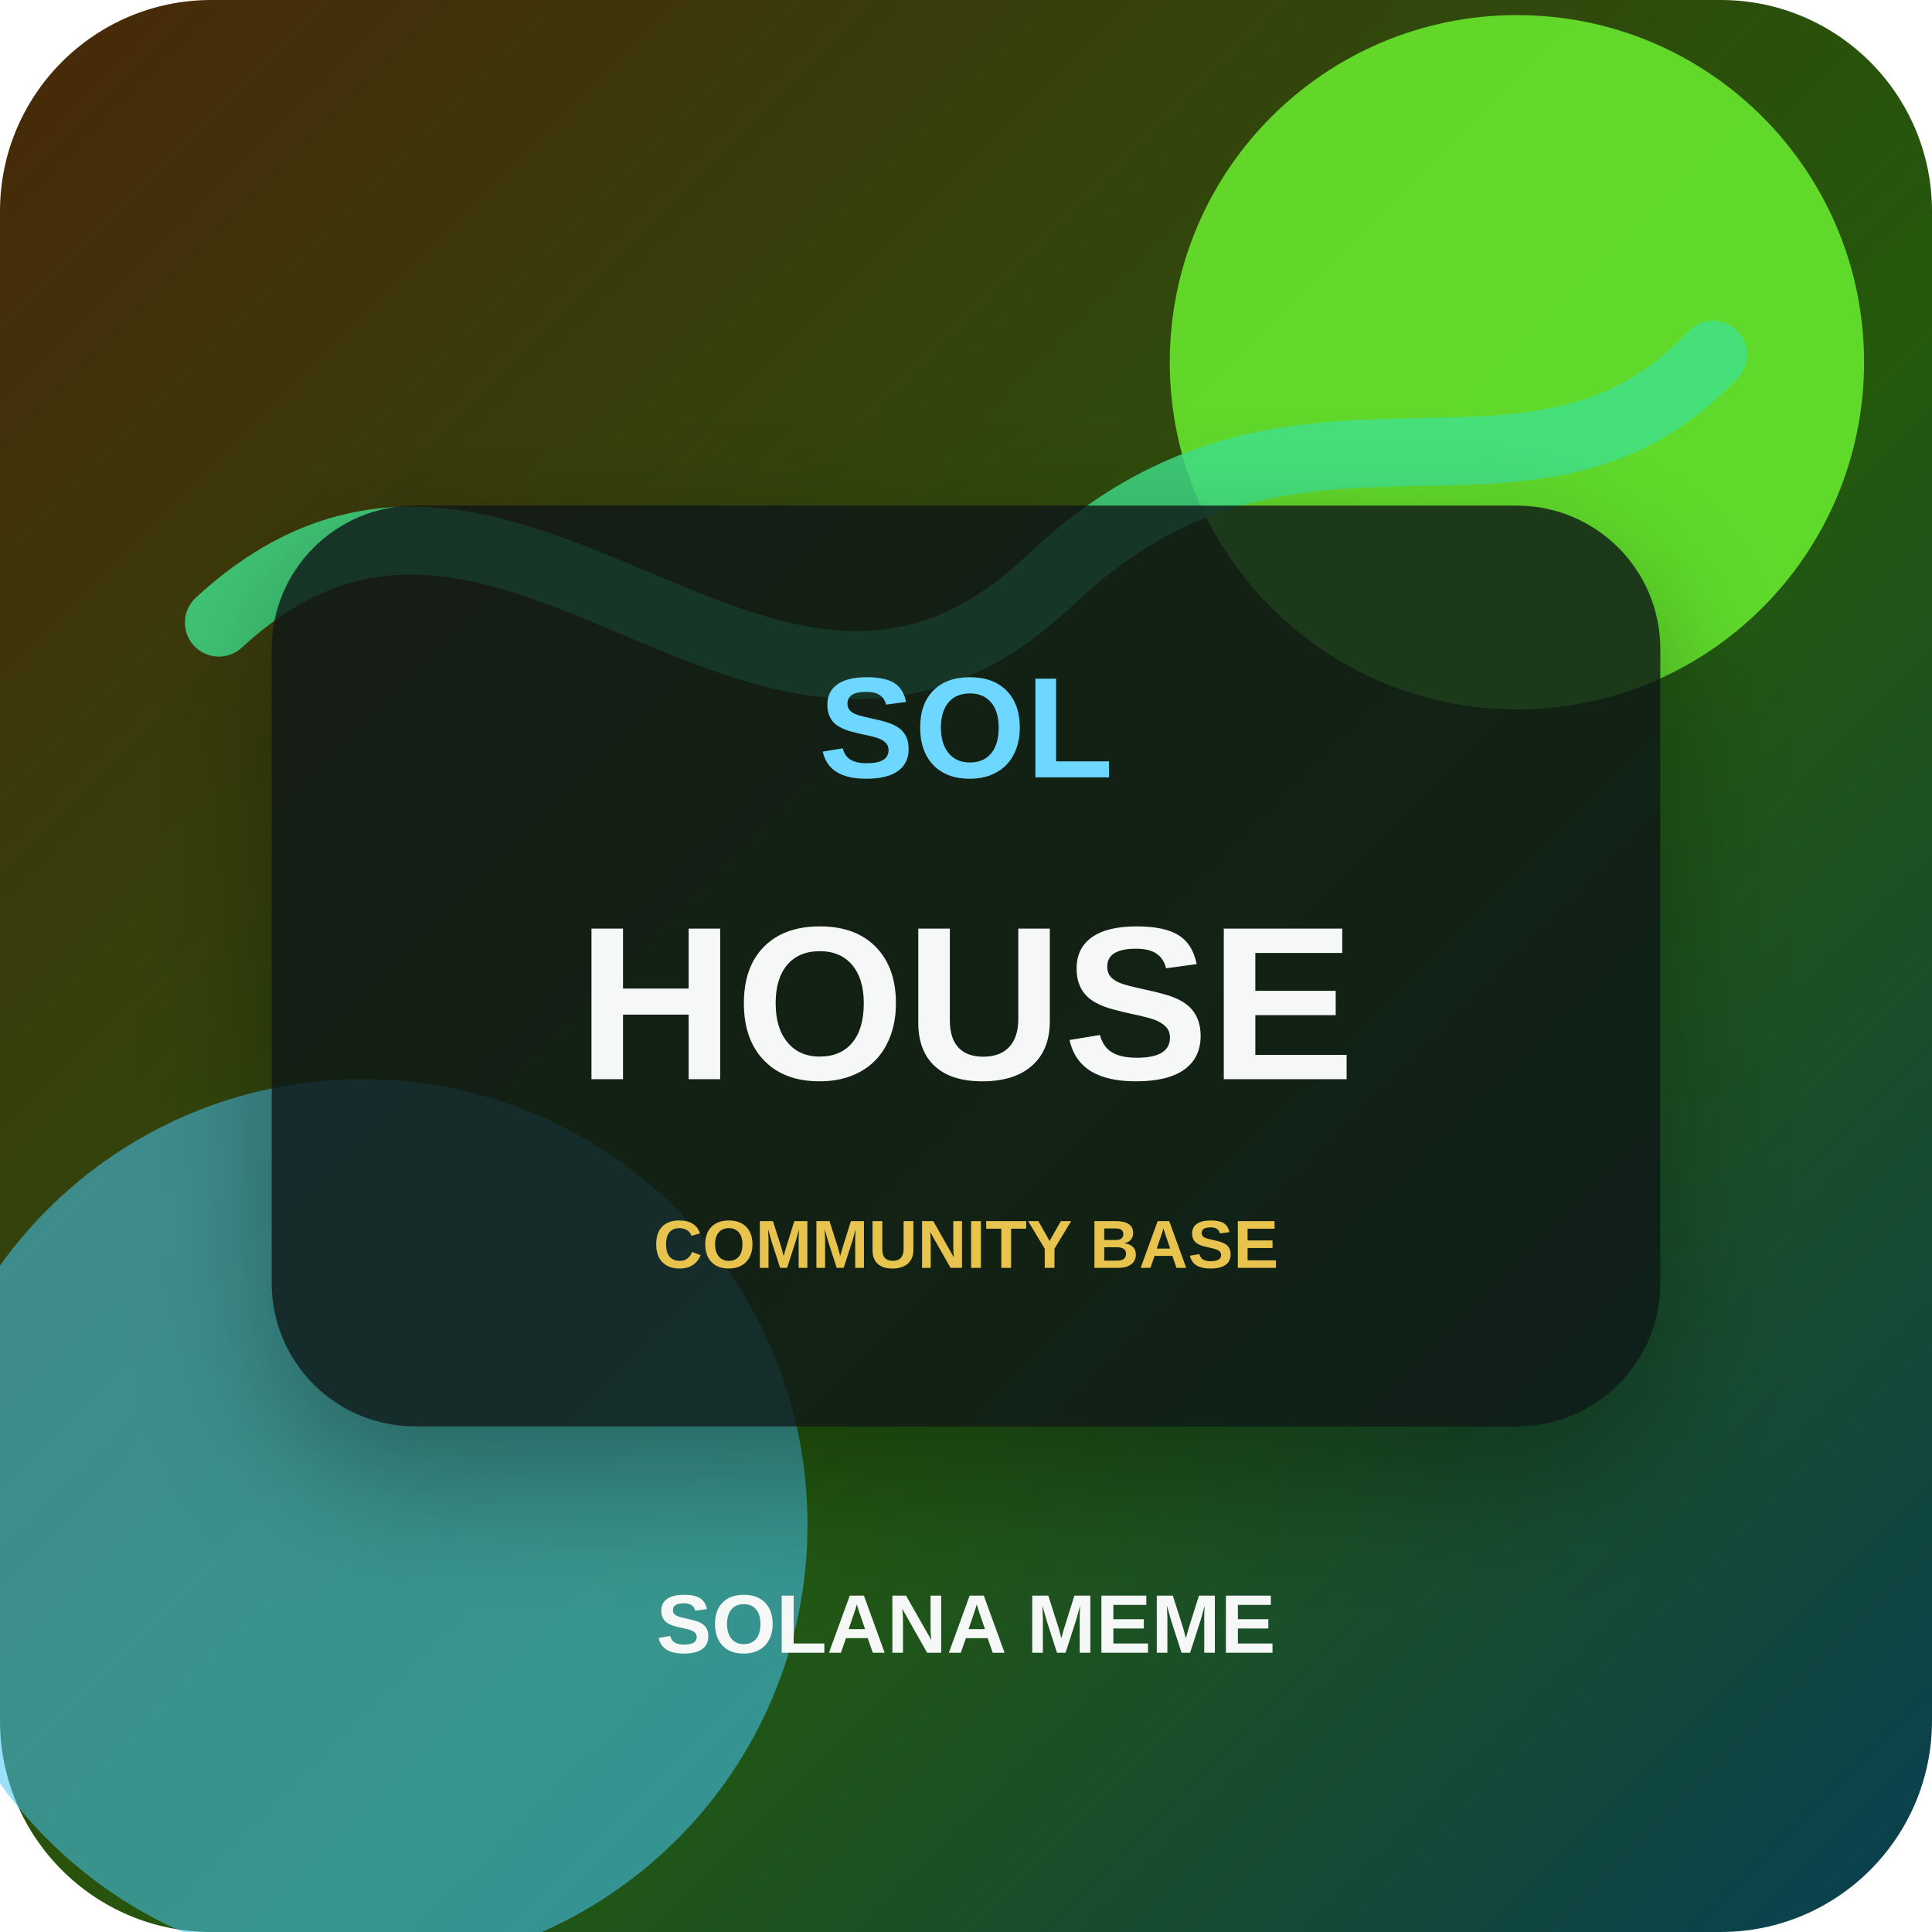
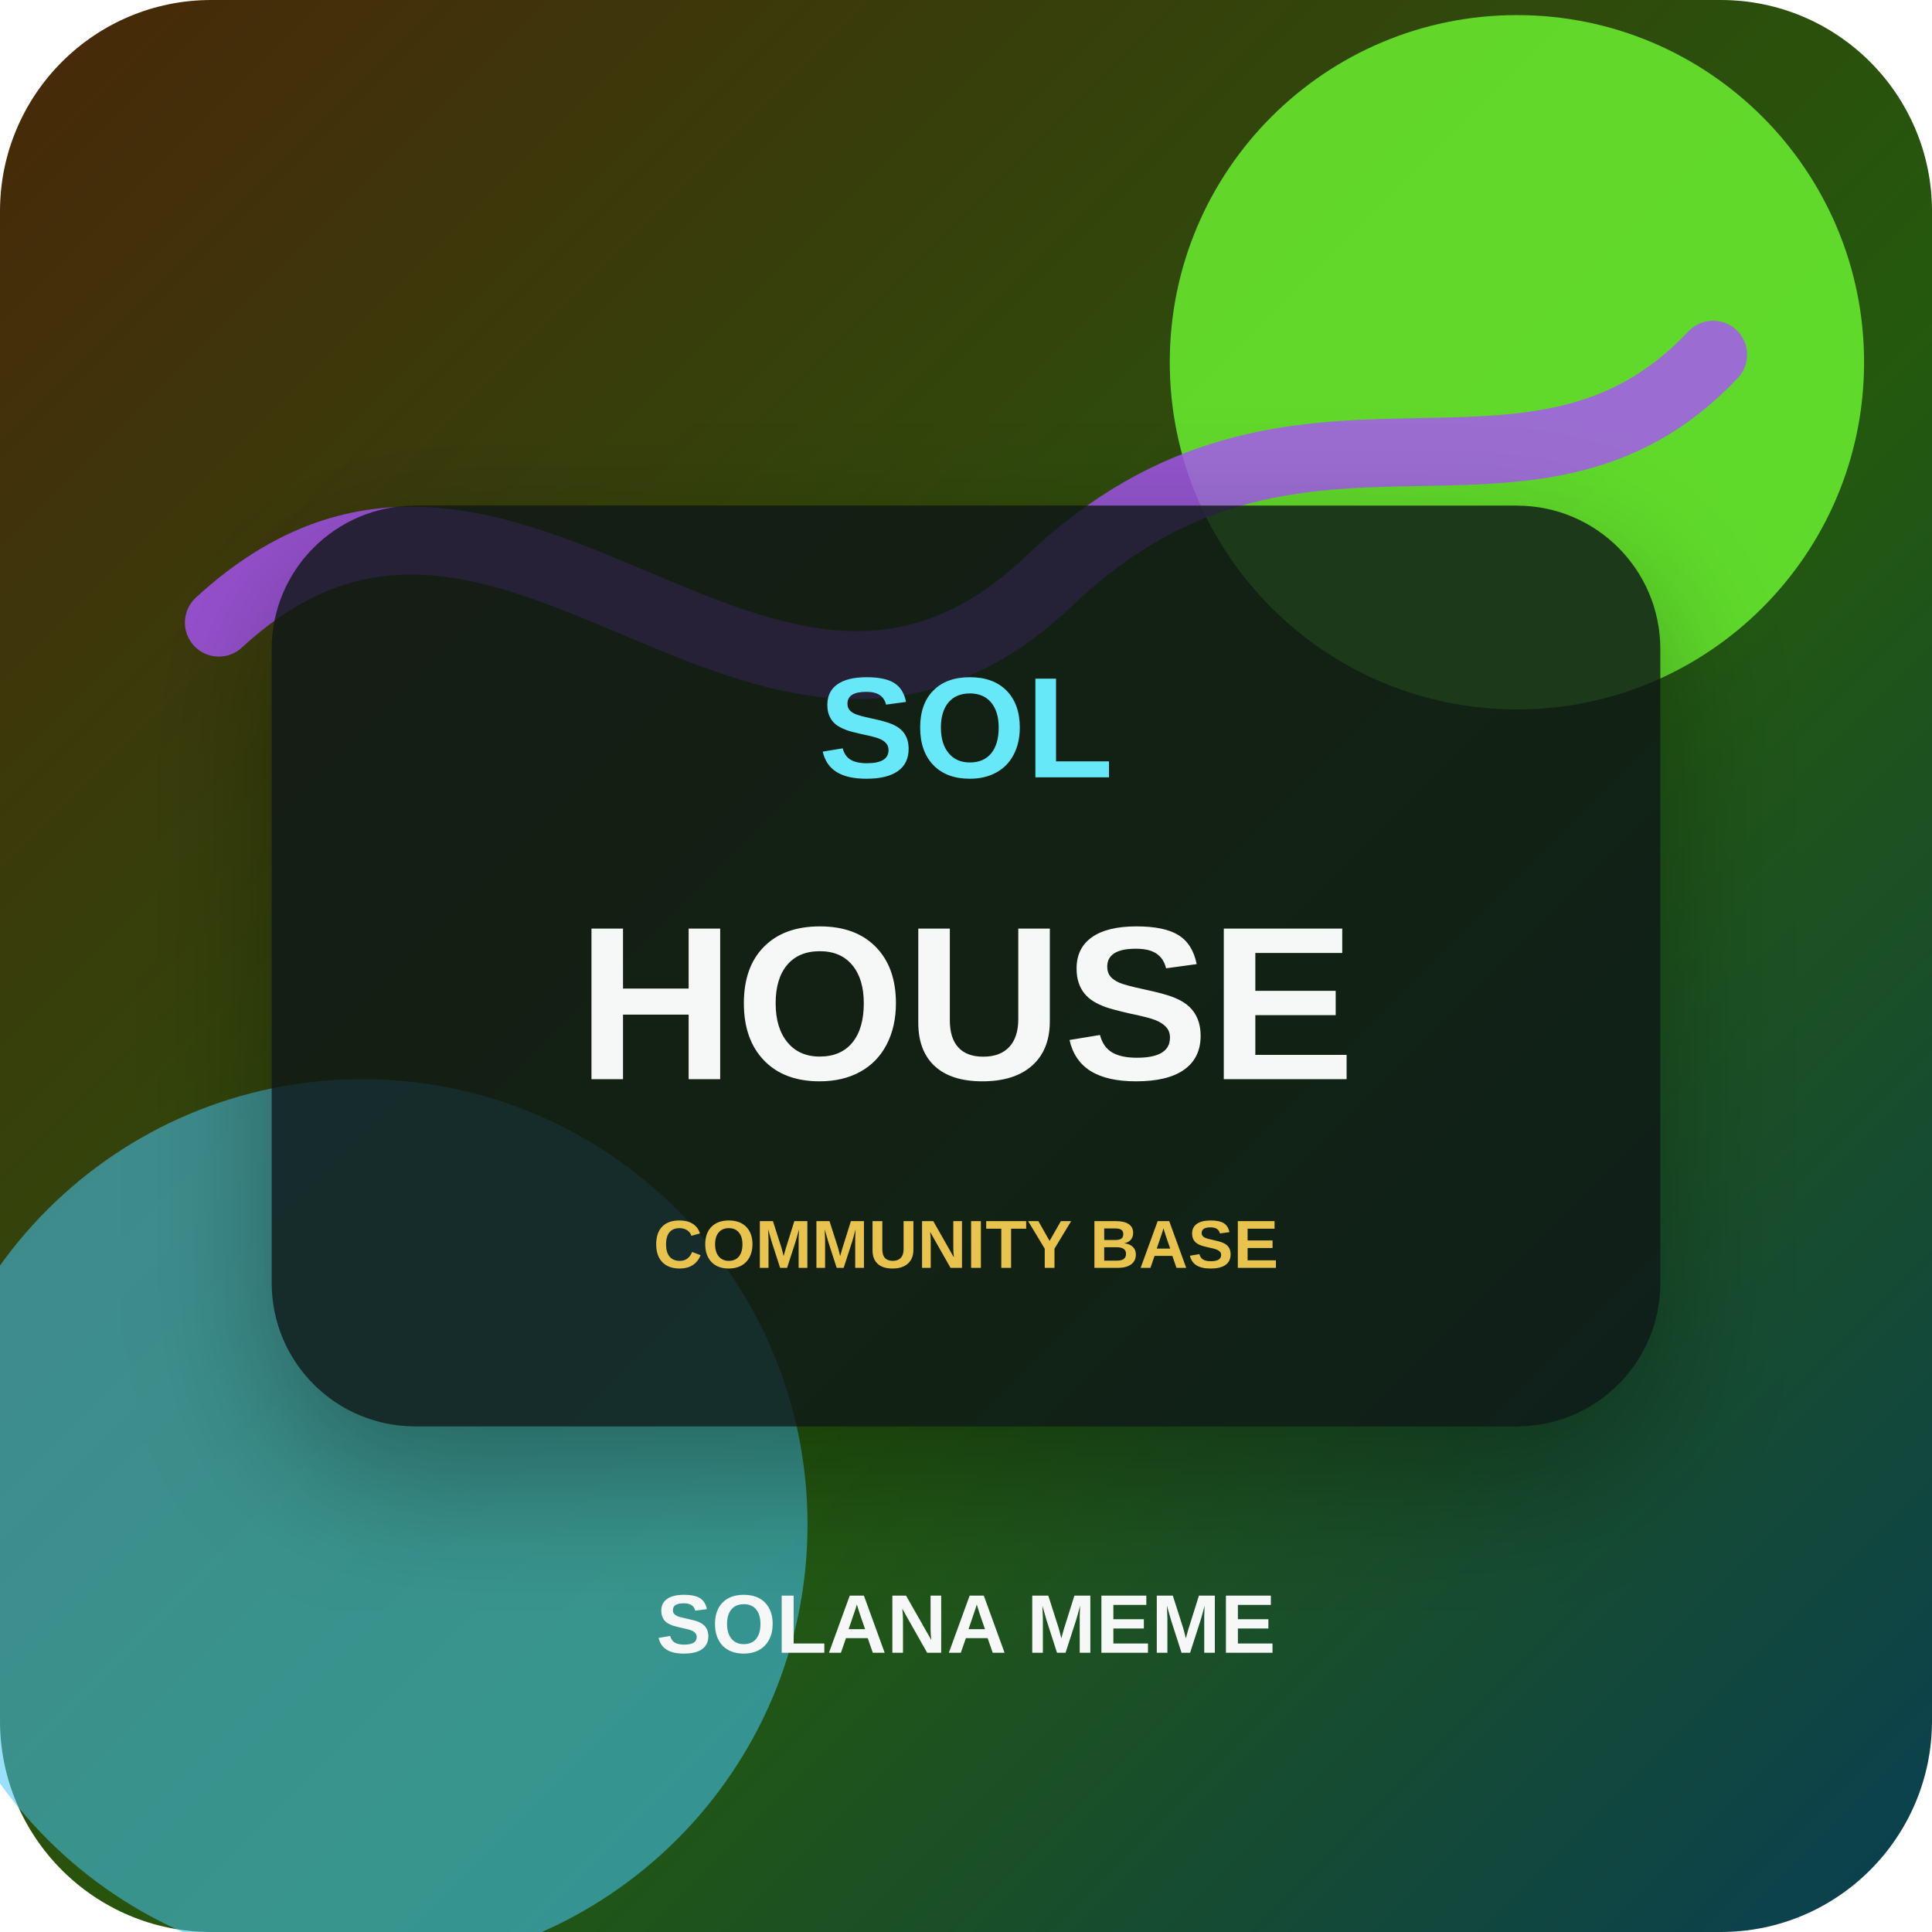
<svg xmlns="http://www.w3.org/2000/svg" viewBox="0 0 512 512" role="img" aria-label="Housecoin token art">
  <defs>
    <linearGradient id="bg" x1="0" y1="0" x2="1" y2="1">
      <stop offset="0" stop-color="hsl(28 78% 16%)" />
      <stop offset="0.58" stop-color="hsl(102 74% 20%)" />
      <stop offset="1" stop-color="hsl(196 80% 18%)" />
    </linearGradient>
    <filter id="shadow" x="-20%" y="-20%" width="140%" height="140%">
      <feDropShadow dx="0" dy="14" stdDeviation="18" flood-color="#000" flood-opacity=".38" />
    </filter>
  </defs>
  <rect width="512" height="512" rx="56" fill="url(#bg)" />
  <circle cx="402" cy="96" r="92" fill="hsl(102 92% 58%)" opacity=".82" />
  <circle cx="96" cy="404" r="118" fill="hsl(196 90% 62%)" opacity=".55" />
-   <path d="M58 165 C135 94 202 226 278 154 C344 91 405 146 454 94" fill="none" stroke="#41e28b" stroke-width="18" stroke-linecap="round" opacity=".82" />
+   <path d="M58 165 C135 94 202 226 278 154 C344 91 405 146 454 94" fill="none" stroke="#a855f7" stroke-width="18" stroke-linecap="round" opacity=".82" />
  <rect x="72" y="134" width="368" height="244" rx="38" fill="#0f1412" opacity=".82" filter="url(#shadow)" />
-   <text x="256" y="206" text-anchor="middle" font-family="Arial, Helvetica, sans-serif" font-size="38" font-weight="900" fill="#6ed7ff">SOL</text>
+   <text x="256" y="206" text-anchor="middle" font-family="Arial, Helvetica, sans-serif" font-size="38" font-weight="900" fill="#67e8f9">SOL</text>
  <text x="256" y="286" text-anchor="middle" font-family="Arial, Helvetica, sans-serif" font-size="58" font-weight="900" fill="#f6f8f7">HOUSE</text>
  <text x="256" y="336" text-anchor="middle" font-family="Arial, Helvetica, sans-serif" font-size="18" font-weight="800" fill="#e8c44f">COMMUNITY BASE</text>
  <text x="256" y="438" text-anchor="middle" font-family="Arial, Helvetica, sans-serif" font-size="22" font-weight="900" fill="#f6f8f7">SOLANA MEME</text>
</svg>
